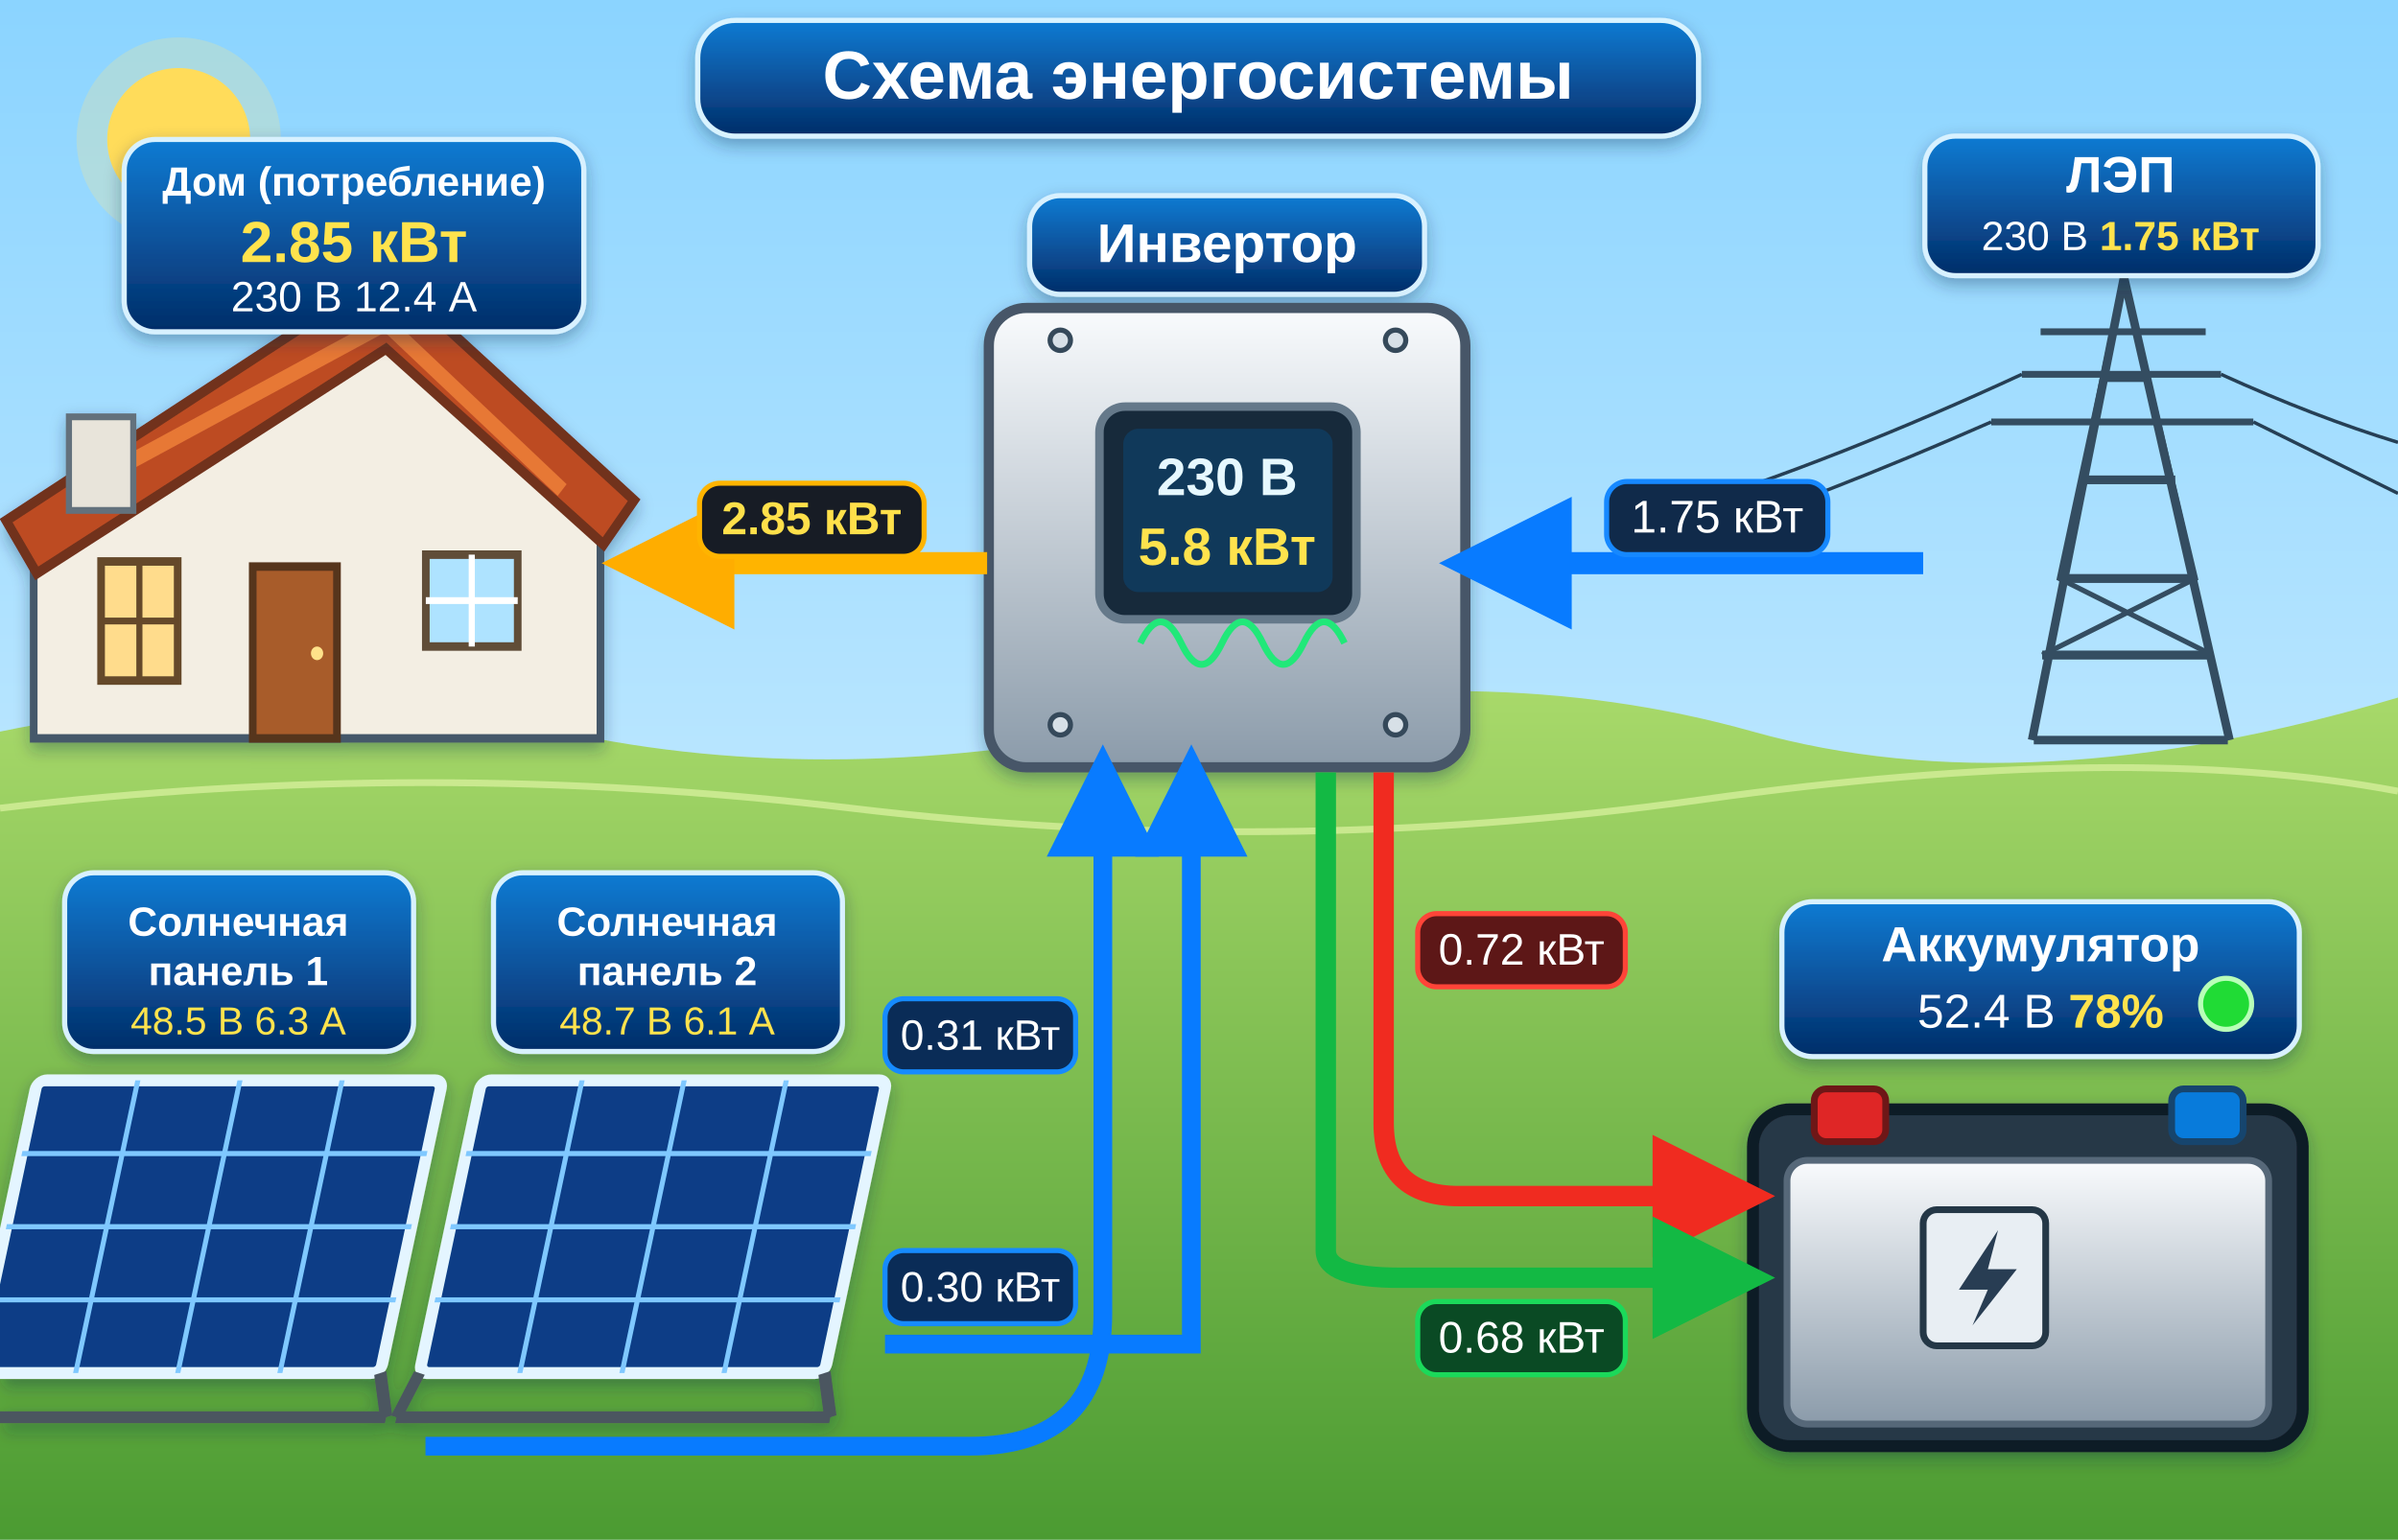
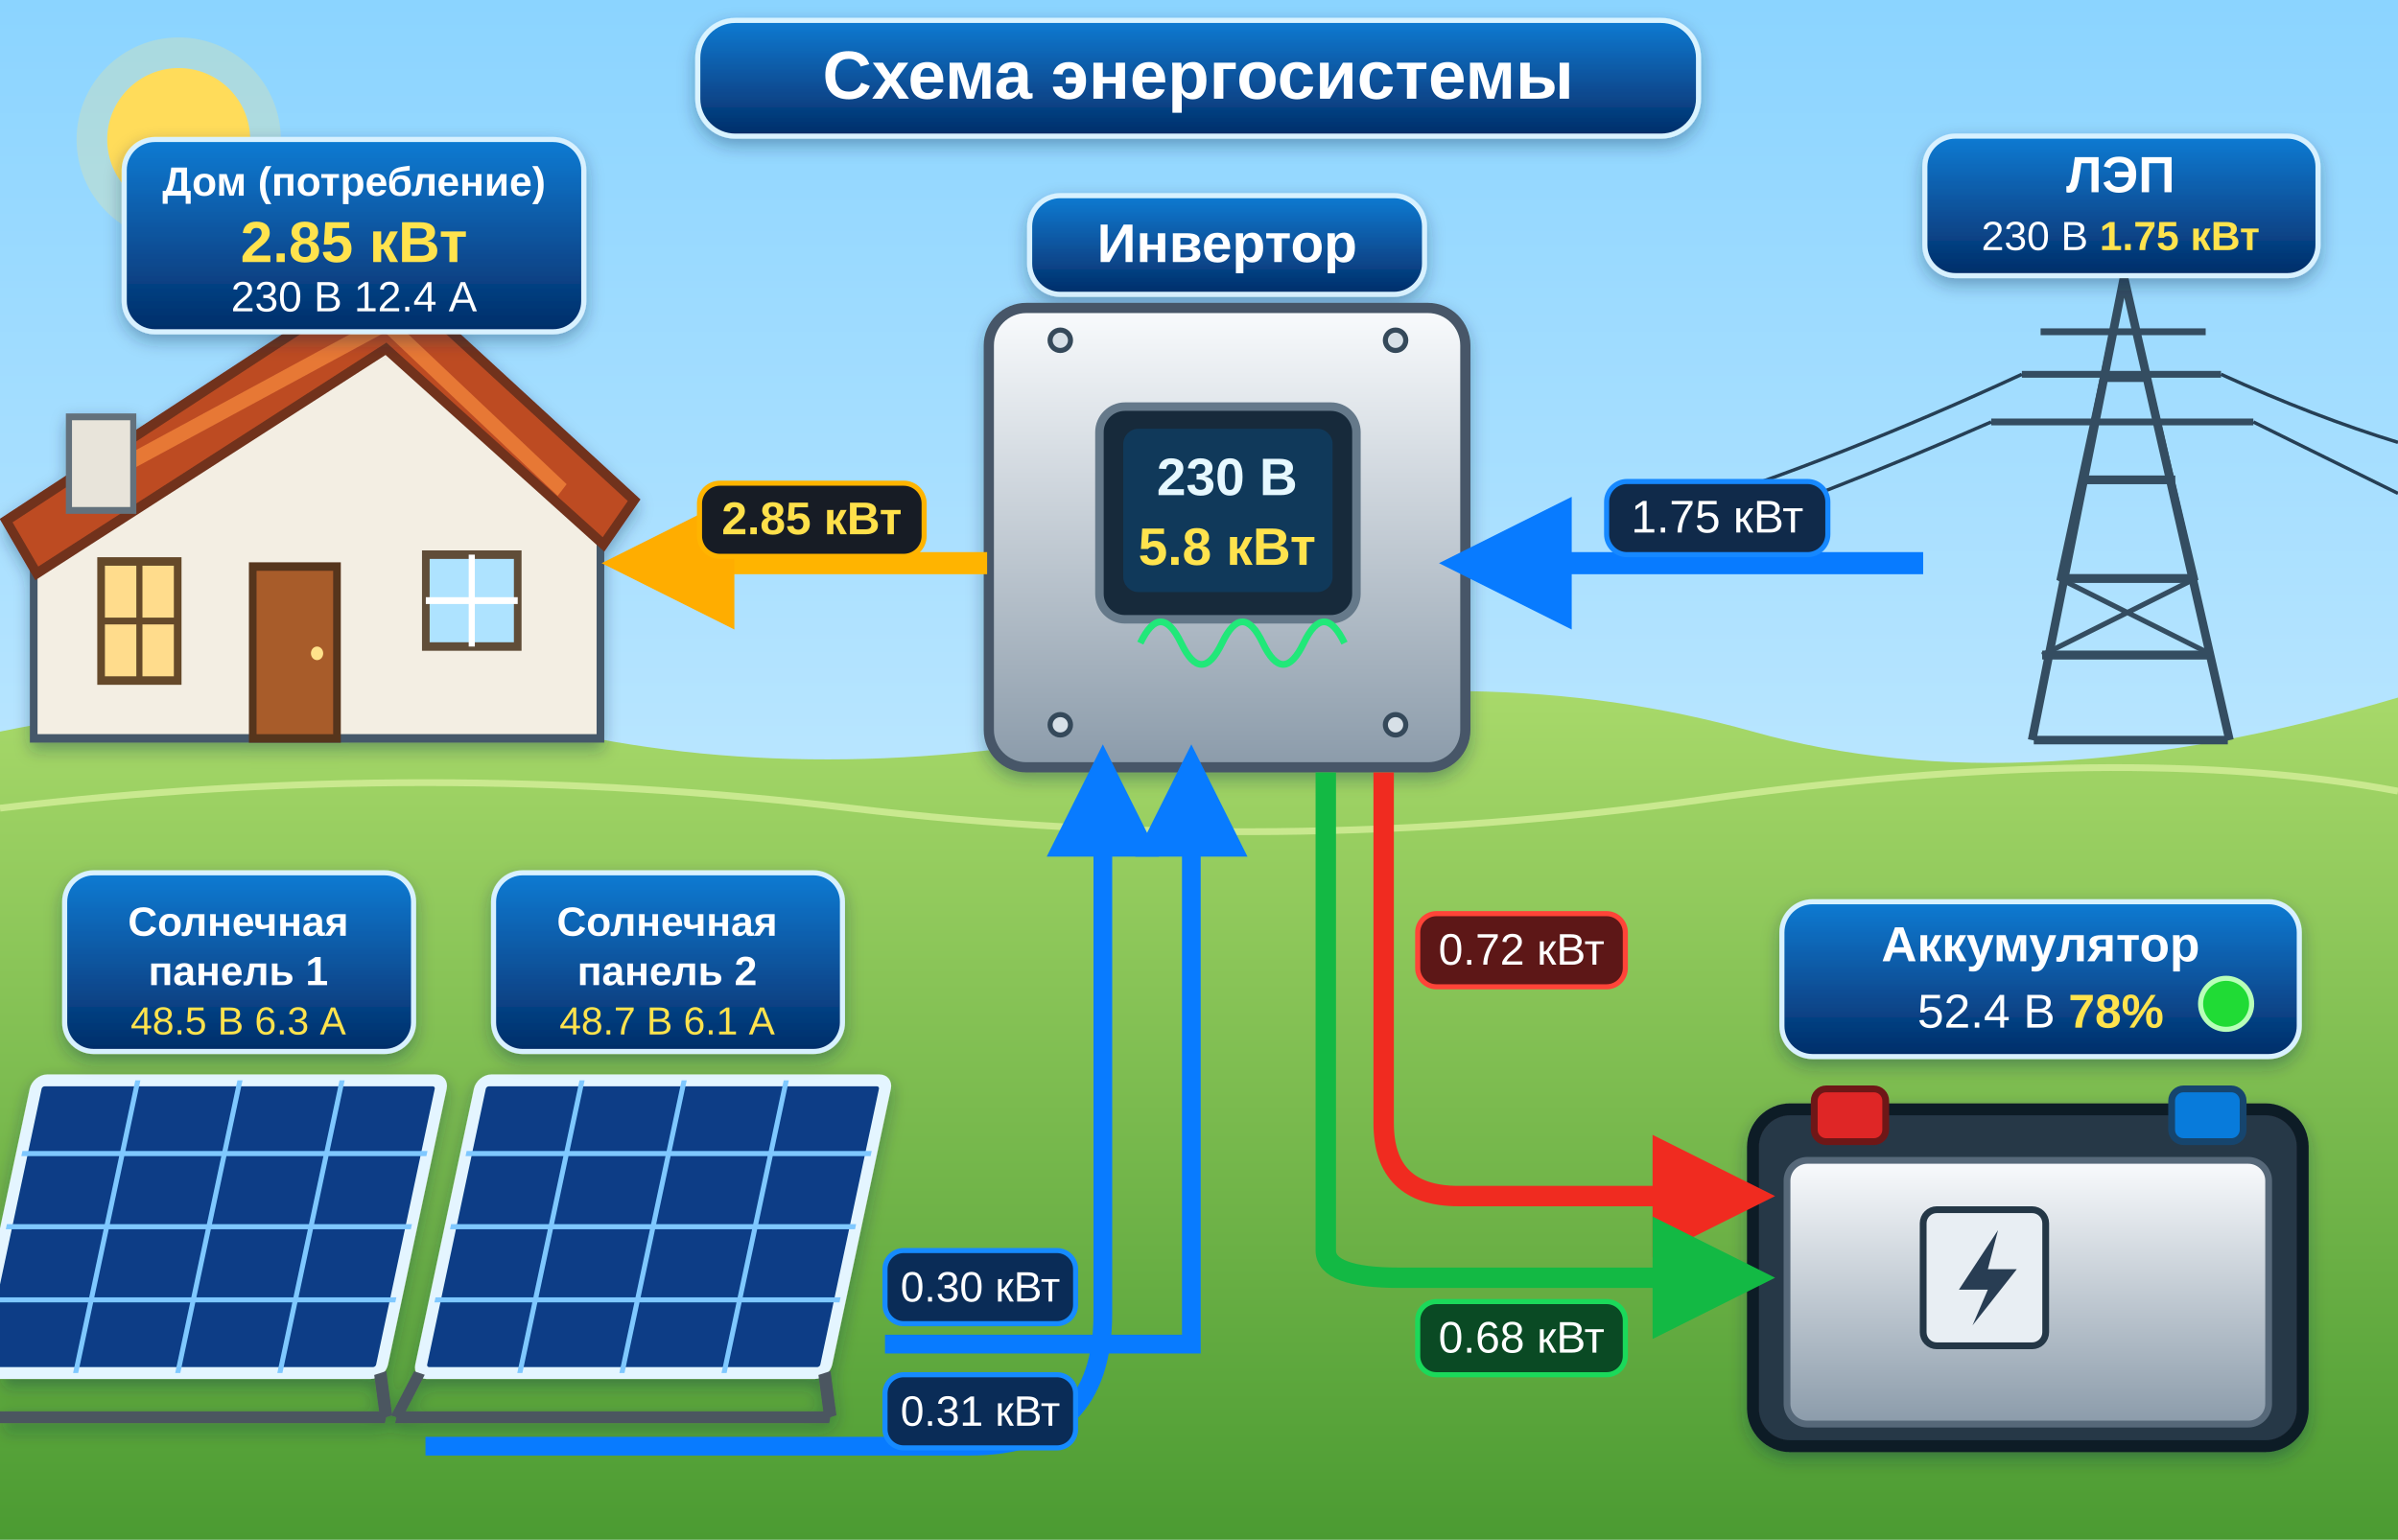
<svg xmlns="http://www.w3.org/2000/svg" width="1409" height="905" viewBox="0 0 1409 905">
  <defs>
    <linearGradient id="sky" x2="0" y2="1">
      <stop stop-color="#8bd4ff" />
      <stop offset="1" stop-color="#e6f7ff" />
    </linearGradient>
    <linearGradient id="panel" x2="0" y2="1">
      <stop stop-color="#087bd3" />
      <stop offset="1" stop-color="#062d68" />
    </linearGradient>
    <linearGradient id="metal" x2="0" y2="1">
      <stop stop-color="#f9fbfd" />
      <stop offset="1" stop-color="#8b9baa" />
    </linearGradient>
    <linearGradient id="grass" x2="0" y2="1">
      <stop stop-color="#a8d96a" />
      <stop offset="1" stop-color="#4b9b32" />
    </linearGradient>
    <filter id="shadow" x="-30%" y="-30%" width="160%" height="160%">
      <feDropShadow dx="0" dy="4" stdDeviation="5" flood-color="#102b4c" flood-opacity=".35" />
    </filter>
    <marker id="arrBlue" markerWidth="6" markerHeight="6" refX="4.5" refY="3" orient="auto">
      <path d="M0 0L6 3L0 6Z" fill="#087bff" />
    </marker>
    <marker id="arrAmber" markerWidth="6" markerHeight="6" refX="4.5" refY="3" orient="auto">
      <path d="M0 0L6 3L0 6Z" fill="#ffad00" />
    </marker>
    <marker id="arrRed" markerWidth="6" markerHeight="6" refX="4.5" refY="3" orient="auto">
      <path d="M0 0L6 3L0 6Z" fill="#f02b20" />
    </marker>
    <marker id="arrGreen" markerWidth="6" markerHeight="6" refX="4.5" refY="3" orient="auto">
      <path d="M0 0L6 3L0 6Z" fill="#13b944" />
    </marker>
  </defs>
  <rect width="1409" height="905" fill="url(#sky)" />
  <circle cx="105" cy="82" r="42" fill="#ffd84c" />
  <circle cx="105" cy="82" r="60" fill="#ffe783" opacity=".25" />
  <path d="M0 430Q170 395 330 430T680 425T1030 430T1409 410V905H0Z" fill="url(#grass)" />
  <path d="M0 475Q250 445 500 475T1000 470T1409 465" fill="none" stroke="#d4ef9a" stroke-width="4" opacity=".8" />
  <g font-family="Arial,DejaVu Sans,sans-serif" text-anchor="middle">
    <rect x="410" y="12" width="588" height="68" rx="22" fill="url(#panel)" stroke="#d9f3ff" stroke-width="3" filter="url(#shadow)" />
    <text x="704" y="58" font-size="40" font-weight="700" fill="#fff">Схема энергосистемы</text>
    <g filter="url(#shadow)" transform="scale(0.9 1)">
      <path d="M22 300L255 178L392 300V434H22Z" fill="#f3eee3" stroke="#44586a" stroke-width="5" />
      <path d="M4 306L252 160L414 294L394 320L252 205L24 337Z" fill="#bd4c24" stroke="#71321d" stroke-width="6" />
      <path d="M55 286L252 190L367 288" fill="none" stroke="#e77836" stroke-width="9" />
      <rect x="66" y="330" width="50" height="70" fill="#ffdc8c" stroke="#654a2b" stroke-width="5" />
      <path d="M91 330V400M66 365H116" stroke="#654a2b" stroke-width="4" />
      <rect x="165" y="333" width="55" height="101" fill="#a85b2a" stroke="#57351f" stroke-width="5" />
      <circle cx="207" cy="384" r="4" fill="#ffe28a" />
      <rect x="278" y="326" width="60" height="54" fill="#aee3ff" stroke="#604d39" stroke-width="5" />
      <path d="M308 326V380M278 353H338" stroke="#fff" stroke-width="4" />
      <rect x="45" y="245" width="42" height="55" fill="#e8e4da" stroke="#64717b" stroke-width="4" />
    </g>
    <rect x="73" y="82" width="270" height="113" rx="18" fill="url(#panel)" stroke="#d8f1ff" stroke-width="3" filter="url(#shadow)" />
    <text x="208" y="115" font-size="24" font-weight="700" fill="#fff">Дом (потребление)</text>
    <text x="208" y="154" font-size="34" font-weight="700" fill="#ffe34d">2.85 кВт</text>
    <text x="208" y="183" font-size="25" fill="#fff">230 В   12.4 А</text>
    <g stroke="#344d61" stroke-width="5" fill="none">
      <path d="M1248 163L1194 435M1248 163L1310 435M1210 340H1290M1200 385H1300M1222 282H1278M1235 222H1260" />
      <path d="M1195 435L1309 435M1210 340L1290 340M1200 385L1300 385M1222 282L1278 282" />
      <path d="M1188 220H1305M1170 248H1324M1199 195H1296" stroke-width="4" />
      <path d="M1248 163L1210 340L1300 385M1248 163L1290 340L1200 385" stroke-width="3" />
    </g>
    <g stroke="#263f55" stroke-width="2" fill="none">
      <path d="M1188 220Q1080 270 985 300M1305 220Q1360 245 1409 260M1170 248Q1070 292 985 320M1324 248L1409 290" />
    </g>
    <rect x="1131" y="80" width="231" height="82" rx="18" fill="url(#panel)" stroke="#d8f1ff" stroke-width="3" filter="url(#shadow)" />
    <text x="1246" y="113" font-size="30" font-weight="700" fill="#fff">ЛЭП</text>
    <text x="1246" y="147" font-size="24" fill="#fff">230 В  <tspan fill="#ffe34d" font-weight="700">1.75 кВт</tspan>
    </text>
    <rect x="605" y="115" width="232" height="58" rx="18" fill="url(#panel)" stroke="#d8f1ff" stroke-width="3" filter="url(#shadow)" />
    <text x="721" y="154" font-size="32" font-weight="700" fill="#fff">Инвертор</text>
    <rect x="581" y="181" width="280" height="270" rx="22" fill="url(#metal)" stroke="#465767" stroke-width="6" filter="url(#shadow)" />
    <rect x="646" y="239" width="151" height="125" rx="15" fill="#172a3b" stroke="#65798a" stroke-width="5" />
    <rect x="660" y="252" width="123" height="96" rx="9" fill="#10395a" />
    <text x="721" y="291" font-size="31" font-weight="700" fill="#e6f8ff">230 В</text>
    <text x="721" y="332" font-size="31" font-weight="700" fill="#ffe34d">5.8 кВт</text>
    <path d="M670 378q12 -25 24 0t24 0t24 0t24 0t24 0" fill="none" stroke="#21e879" stroke-width="4" />
    <g fill="#d7e0e7" stroke="#35495a" stroke-width="3">
      <circle cx="623" cy="200" r="6" />
      <circle cx="820" cy="200" r="6" />
      <circle cx="623" cy="426" r="6" />
      <circle cx="820" cy="426" r="6" />
    </g>
    <g filter="url(#shadow)">
      <g transform="translate(22 635) skewX(-12)">
        <rect width="238" height="172" rx="5" fill="#073e86" stroke="#e4f5ff" stroke-width="7" />
        <path d="M0 43H238M0 86H238M0 129H238M59 0V172M119 0V172M179 0V172" stroke="#7fc8ff" stroke-width="3" />
        <path d="M0 172L-8 198M238 172L247 198M-8 198H247" stroke="#4b5661" stroke-width="7" fill="none" />
      </g>
      <g transform="translate(283 635) skewX(-12)">
        <rect width="238" height="172" rx="5" fill="#073e86" stroke="#e4f5ff" stroke-width="7" />
        <path d="M0 43H238M0 86H238M0 129H238M59 0V172M119 0V172M179 0V172" stroke="#7fc8ff" stroke-width="3" />
        <path d="M0 172L-8 198M238 172L247 198M-8 198H247" stroke="#4b5661" stroke-width="7" fill="none" />
      </g>
    </g>
    <rect x="38" y="513" width="205" height="105" rx="17" fill="url(#panel)" stroke="#d8f1ff" stroke-width="3" filter="url(#shadow)" />
    <text x="140" y="550" font-size="24" font-weight="700" fill="#fff">Солнечная</text>
    <text x="140" y="579" font-size="24" font-weight="700" fill="#fff">панель 1</text>
    <text x="140" y="608" font-size="23" fill="#ffe34d">48.5 В  6.3 А</text>
    <rect x="290" y="513" width="205" height="105" rx="17" fill="url(#panel)" stroke="#d8f1ff" stroke-width="3" filter="url(#shadow)" />
    <text x="392" y="550" font-size="24" font-weight="700" fill="#fff">Солнечная</text>
    <text x="392" y="579" font-size="24" font-weight="700" fill="#fff">панель 2</text>
    <text x="392" y="608" font-size="23" fill="#ffe34d">48.7 В  6.1 А</text>
    <rect x="1047" y="530" width="304" height="91" rx="18" fill="url(#panel)" stroke="#d8f1ff" stroke-width="3" filter="url(#shadow)" />
    <text x="1199" y="565" font-size="29" font-weight="700" fill="#fff">Аккумулятор</text>
    <text x="1199" y="604" font-size="28" fill="#fff">52.4 В  <tspan fill="#ffe34d" font-weight="700">78%</tspan>
    </text>
    <circle cx="1308" cy="590" r="15" fill="#20db35" stroke="#b8ffb8" stroke-width="3" />
    <rect x="1030" y="652" width="323" height="198" rx="22" fill="#263746" stroke="#111d27" stroke-width="7" filter="url(#shadow)" />
    <rect x="1050" y="682" width="283" height="155" rx="12" fill="url(#metal)" stroke="#566879" stroke-width="4" />
    <rect x="1066" y="640" width="42" height="31" rx="7" fill="#df2626" stroke="#6e1717" stroke-width="4" />
    <rect x="1276" y="640" width="42" height="31" rx="7" fill="#087bdb" stroke="#16456e" stroke-width="4" />
    <rect x="1130" y="711" width="72" height="80" rx="8" fill="#e8eef3" stroke="#243746" stroke-width="4" />
    <path d="M1174 723L1151 758H1168L1159 779L1185 746H1168Z" fill="#283d53" />
    <path d="M580 331H373" stroke="#ffb400" stroke-width="13" fill="none" marker-end="url(#arrAmber)" />
    <rect x="411" y="284" width="132" height="43" rx="12" fill="#171c25" stroke="#ffb400" stroke-width="3" />
    <text x="477" y="314" font-size="27" font-weight="700" fill="#ffe04a">2.85 кВт</text>
    <path d="M1130 331H865" stroke="#087bff" stroke-width="13" fill="none" marker-end="url(#arrBlue)" />
    <rect x="944" y="283" width="130" height="43" rx="12" fill="#102a4a" stroke="#1688ff" stroke-width="3" />
    <text x="1009" y="313" font-size="27" fill="#fff">1.75 кВт</text>
    <path d="M151 625V596" stroke="#168bff" stroke-width="0" />
    <path d="M250 850H570Q648 850 648 772V454" stroke="#087bff" stroke-width="11" fill="none" marker-end="url(#arrBlue)" />
    <path d="M520 790H700Q700 790 700 705V454" stroke="#087bff" stroke-width="11" fill="none" marker-end="url(#arrBlue)" />
-     <rect x="520" y="587" width="112" height="43" rx="11" fill="#0a2c57" stroke="#168bff" stroke-width="3" />
-     <text x="576" y="617" font-size="25" fill="#fff">0.31 кВт</text>
+     <rect x="520" y="808" width="112" height="43" rx="11" fill="#0a2c57" stroke="#168bff" stroke-width="3" />
+     <text x="576" y="838" font-size="25" fill="#fff">0.31 кВт</text>
    <rect x="520" y="735" width="112" height="43" rx="11" fill="#0a2c57" stroke="#168bff" stroke-width="3" />
    <text x="576" y="765" font-size="25" fill="#fff">0.30 кВт</text>
    <path d="M813 454V660Q813 703 857 703H1025" stroke="#f02b20" stroke-width="12" fill="none" marker-end="url(#arrRed)" />
    <rect x="833" y="537" width="122" height="43" rx="11" fill="#5d1717" stroke="#ff4438" stroke-width="3" />
    <text x="894" y="567" font-size="26" fill="#fff">0.72 кВт</text>
    <path d="M779 454V735Q779 751 822 751H1025" stroke="#13b944" stroke-width="12" fill="none" marker-end="url(#arrGreen)" />
    <rect x="833" y="765" width="122" height="43" rx="11" fill="#0a4a24" stroke="#1bd95a" stroke-width="3" />
    <text x="894" y="795" font-size="26" fill="#fff">0.68 кВт</text>
  </g>
</svg>
